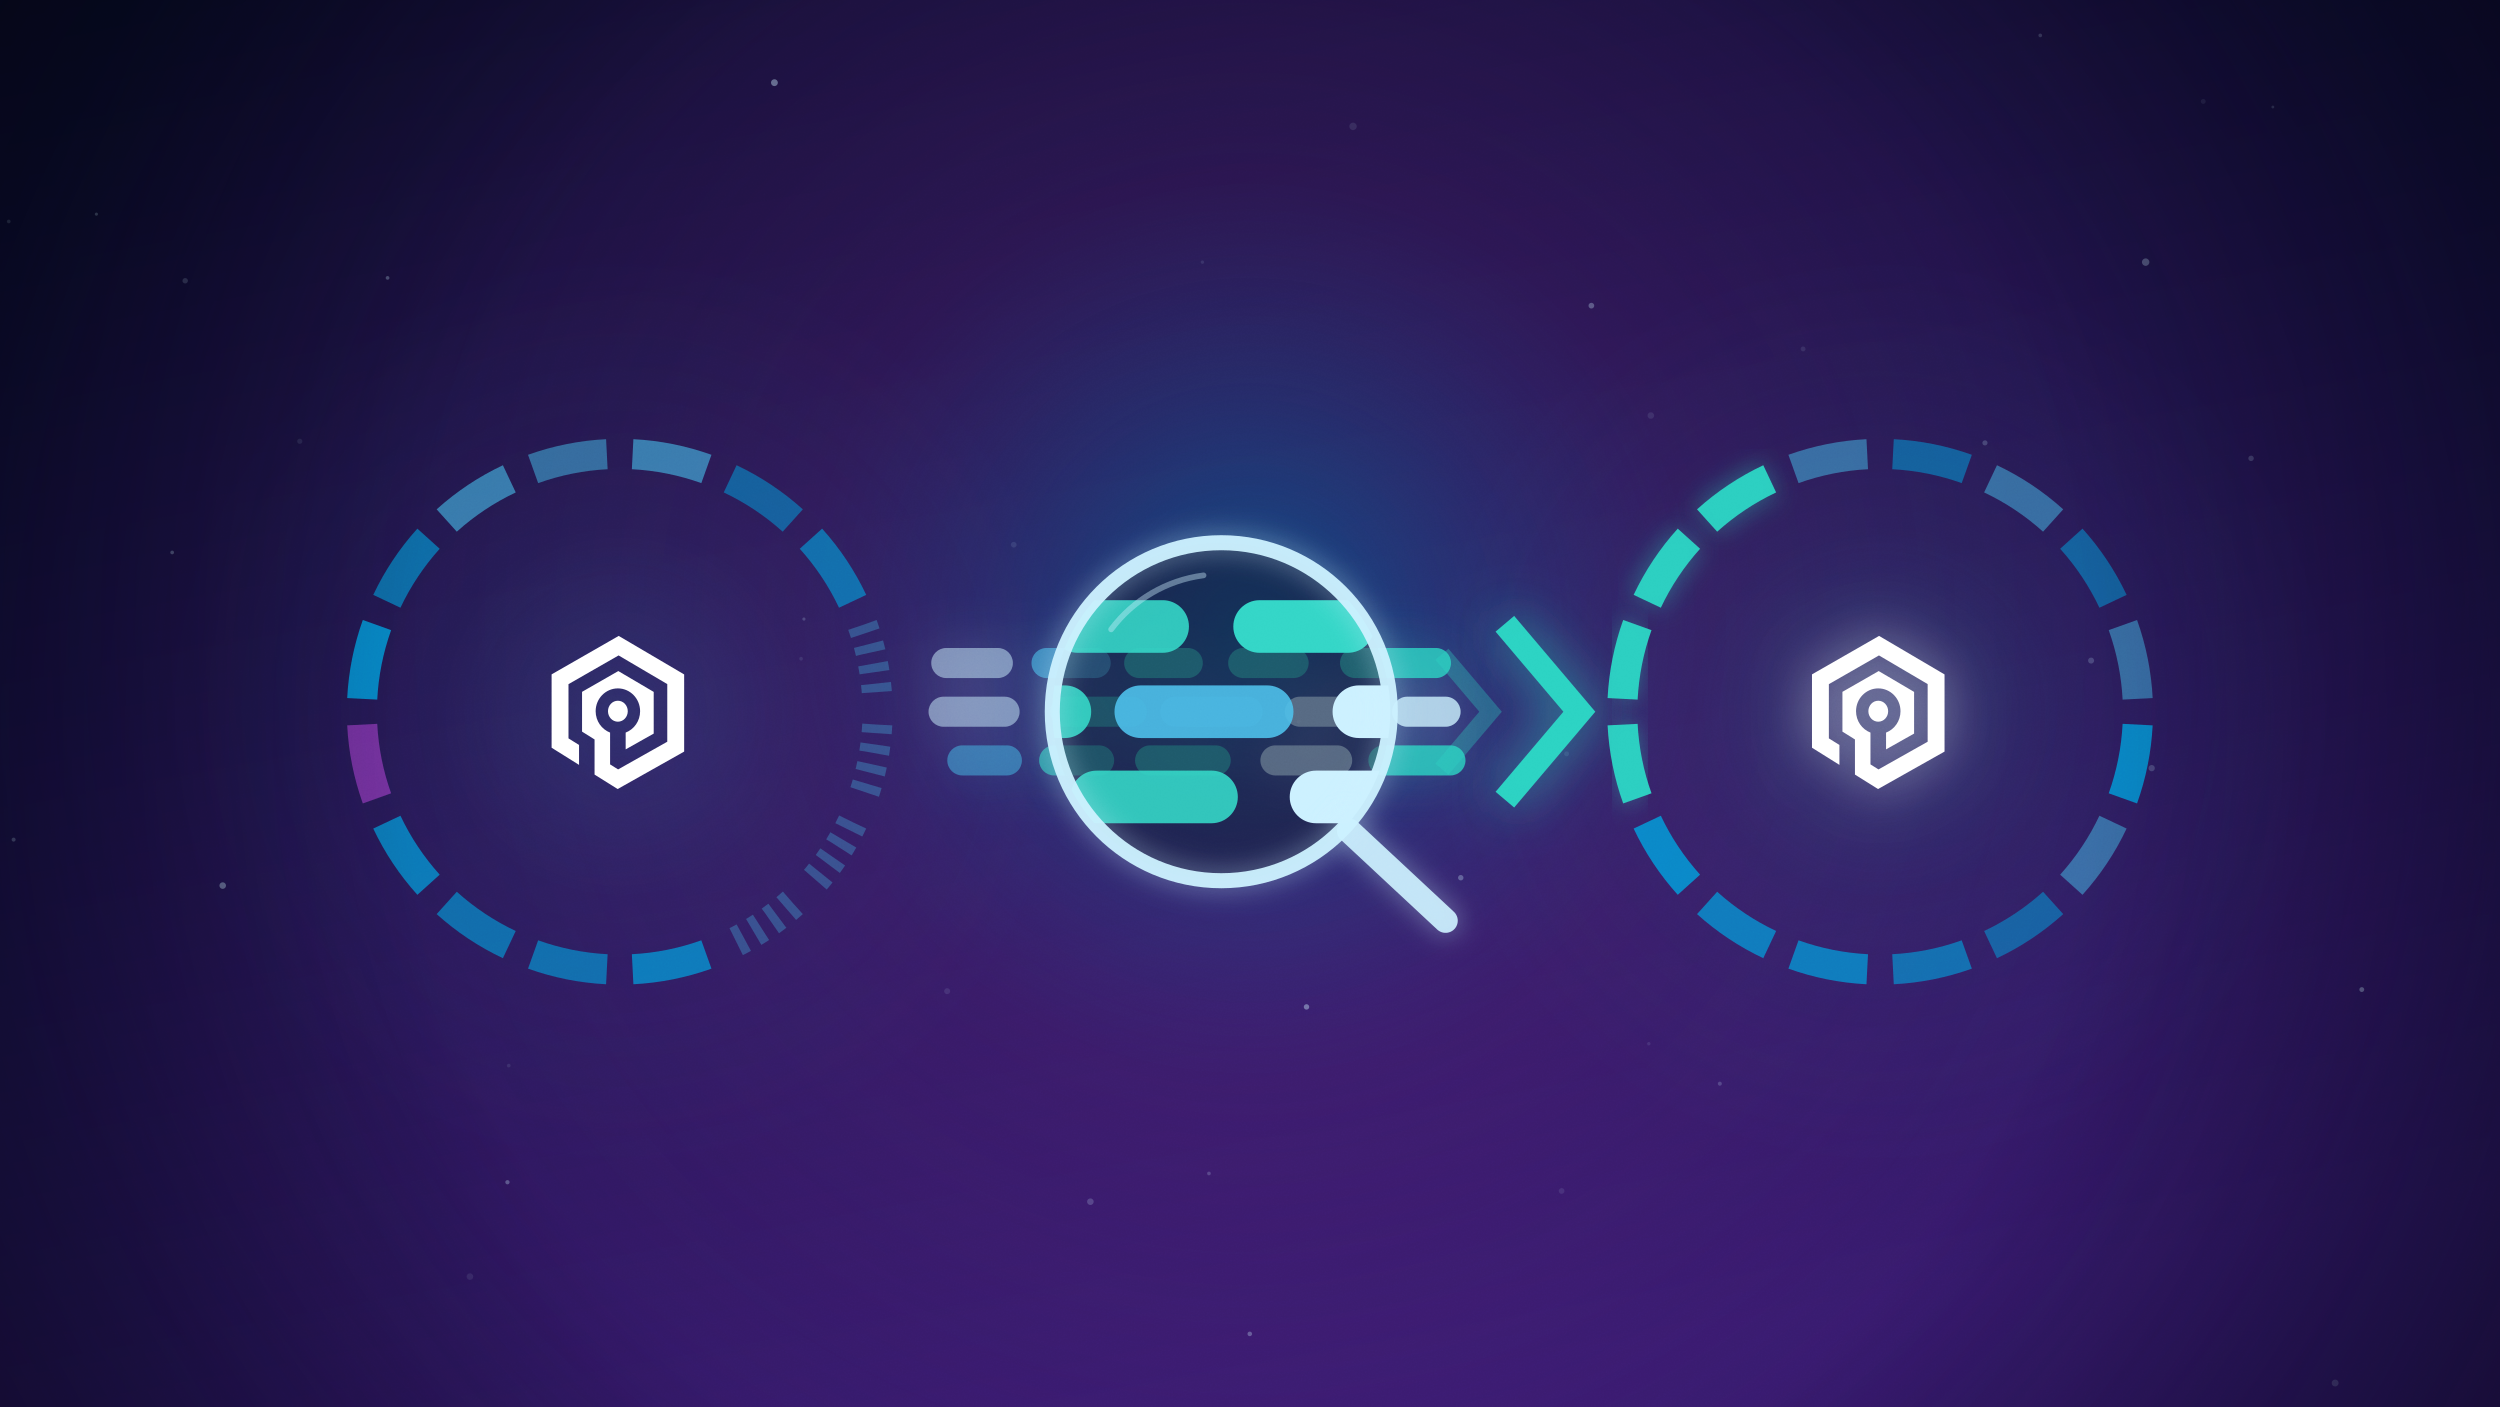
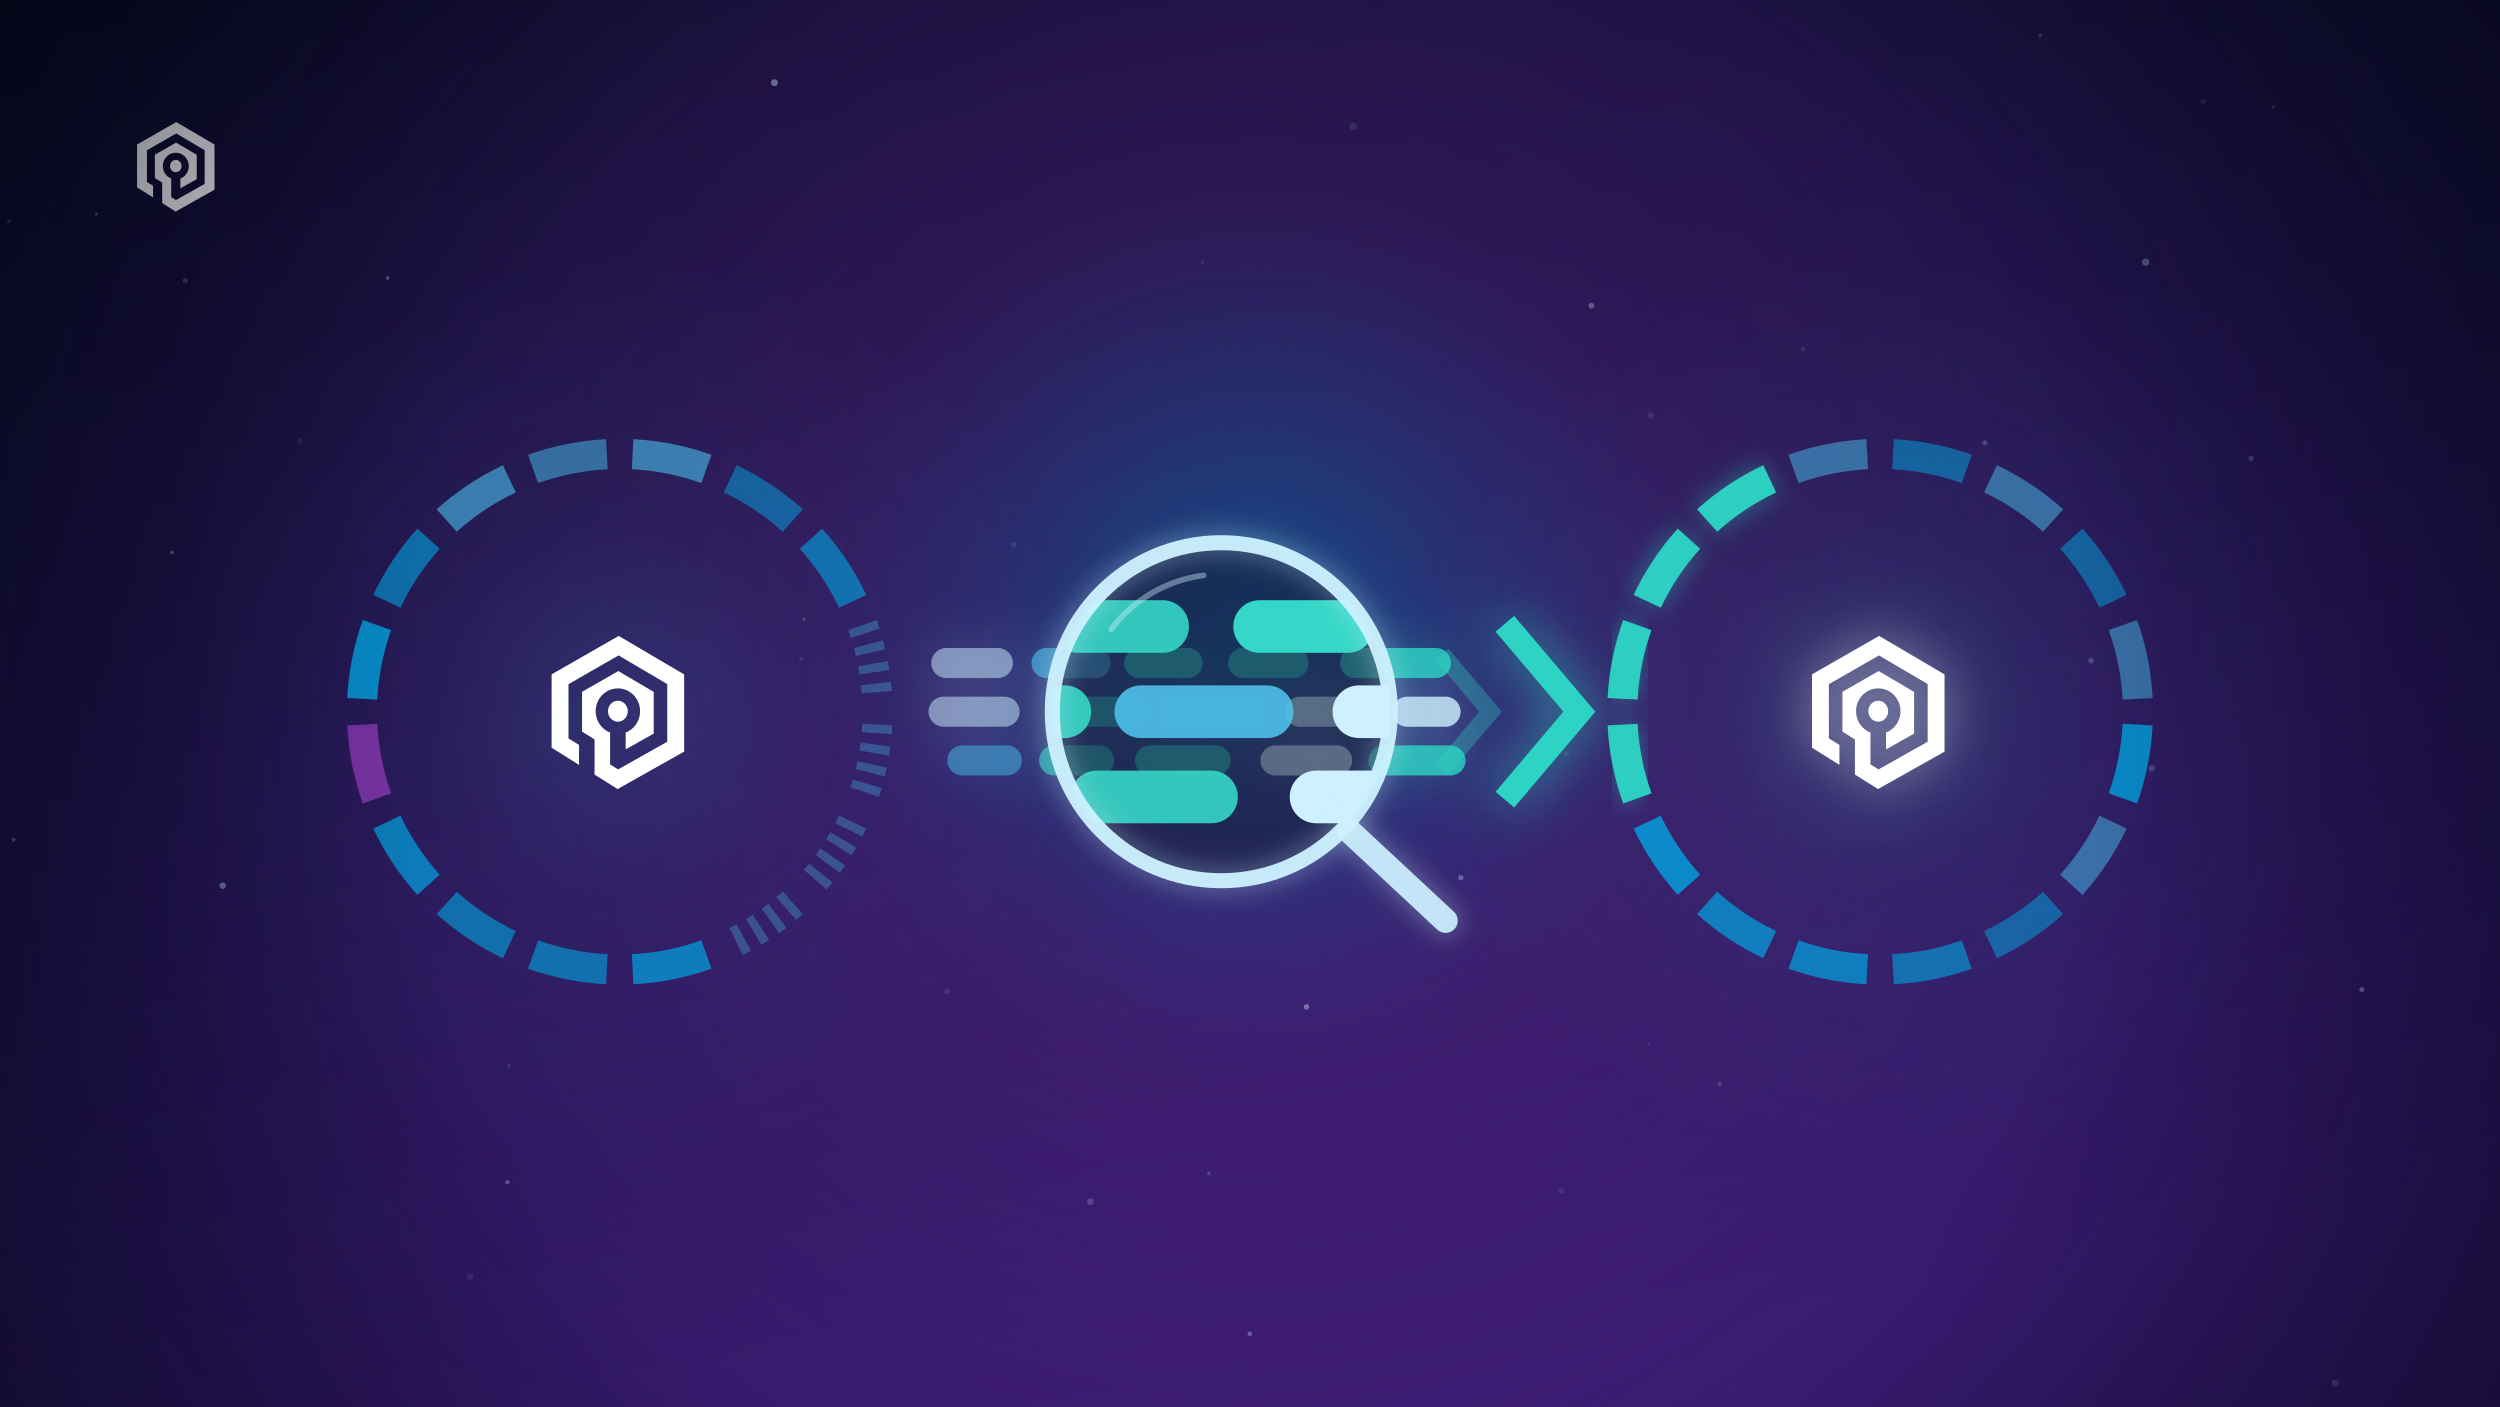
<svg xmlns="http://www.w3.org/2000/svg" width="1920" height="1080" viewBox="87.3 31.1 1745.5 981.8">
  <defs>
    <linearGradient id="sky" x1="0" y1="0" x2="0.32" y2="1">
      <stop offset="0" stop-color="#060A24" />
      <stop offset="0.48" stop-color="#171043" />
      <stop offset="1" stop-color="#301868" />
    </linearGradient>
    <radialGradient id="focus" gradientUnits="userSpaceOnUse" cx="960" cy="470" r="900">
      <stop offset="0" stop-color="#00A3E0" stop-opacity="0.42" />
      <stop offset="0.35" stop-color="#963CBD" stop-opacity="0.20" />
      <stop offset="1" stop-color="#963CBD" stop-opacity="0" />
    </radialGradient>
    <radialGradient id="vignette" gradientUnits="userSpaceOnUse" cx="960" cy="540" r="1180">
      <stop offset="0.5" stop-color="#03040F" stop-opacity="0" />
      <stop offset="1" stop-color="#03040F" stop-opacity="0.8" />
    </radialGradient>
    <radialGradient id="scrim">
      <stop offset="0" stop-color="#060A24" stop-opacity="0.72" />
      <stop offset="0.6" stop-color="#060A24" stop-opacity="0.45" />
      <stop offset="1" stop-color="#060A24" stop-opacity="0" />
    </radialGradient>
    <filter id="grain" x="0" y="0" width="100%" height="100%">
      <feTurbulence type="fractalNoise" baseFrequency="0.85" numOctaves="4" stitchTiles="stitch" />
      <feColorMatrix type="saturate" values="0" />
    </filter>
    <radialGradient id="h-cyan">
      <stop offset="0" stop-color="#46BDE9" stop-opacity="0.75" />
      <stop offset="0.4" stop-color="#46BDE9" stop-opacity="0.22" />
      <stop offset="1" stop-color="#46BDE9" stop-opacity="0" />
    </radialGradient>
    <radialGradient id="h-ice">
      <stop offset="0" stop-color="#CCF1FF" stop-opacity="0.75" />
      <stop offset="0.4" stop-color="#CCF1FF" stop-opacity="0.22" />
      <stop offset="1" stop-color="#CCF1FF" stop-opacity="0" />
    </radialGradient>
    <radialGradient id="h-mint">
      <stop offset="0" stop-color="#2CD5C4" stop-opacity="0.75" />
      <stop offset="0.4" stop-color="#2CD5C4" stop-opacity="0.22" />
      <stop offset="1" stop-color="#2CD5C4" stop-opacity="0" />
    </radialGradient>
    <radialGradient id="h-coral">
      <stop offset="0" stop-color="#F65275" stop-opacity="0.75" />
      <stop offset="0.4" stop-color="#F65275" stop-opacity="0.22" />
      <stop offset="1" stop-color="#F65275" stop-opacity="0" />
    </radialGradient>
    <radialGradient id="h-violet">
      <stop offset="0" stop-color="#963CBD" stop-opacity="0.75" />
      <stop offset="0.4" stop-color="#963CBD" stop-opacity="0.22" />
      <stop offset="1" stop-color="#963CBD" stop-opacity="0" />
    </radialGradient>
    <radialGradient id="h-gold">
      <stop offset="0" stop-color="#FFB81C" stop-opacity="0.75" />
      <stop offset="0.4" stop-color="#FFB81C" stop-opacity="0.22" />
      <stop offset="1" stop-color="#FFB81C" stop-opacity="0" />
    </radialGradient>
    <filter id="blur3" x="-70%" y="-70%" width="240%" height="240%">
      <feGaussianBlur stdDeviation="3" />
    </filter>
    <filter id="blur8" x="-70%" y="-70%" width="240%" height="240%">
      <feGaussianBlur stdDeviation="8" />
    </filter>
    <filter id="blur18" x="-70%" y="-70%" width="240%" height="240%">
      <feGaussianBlur stdDeviation="18" />
    </filter>
    <filter id="blur40" x="-70%" y="-70%" width="240%" height="240%">
      <feGaussianBlur stdDeviation="40" />
    </filter>
  </defs>
  <rect width="1920" height="1080" fill="url(#sky)" />
  <rect width="1920" height="1080" fill="url(#focus)" />
  <g>
    <circle cx="926.8" cy="214.1" r="1.2" fill="#CCF1FF" opacity="0.1" />
    <circle cx="959.9" cy="962.4" r="1.6" fill="#CCF1FF" opacity="0.3" />
    <circle cx="1239.9" cy="321.2" r="2.3" fill="#CCF1FF" opacity="0.1" />
    <circle cx="242.8" cy="649.4" r="2.3" fill="#CCF1FF" opacity="0.4" />
    <circle cx="646.6" cy="491" r="1.3" fill="#CCF1FF" opacity="0.1" />
    <circle cx="296.6" cy="339.2" r="1.8" fill="#CCF1FF" opacity="0.1" />
    <circle cx="748.6" cy="723.1" r="2.1" fill="#CCF1FF" opacity="0.1" />
    <circle cx="42.2" cy="819.9" r="1.9" fill="#CCF1FF" opacity="0.3" />
    <circle cx="1244.6" cy="1059.3" r="1.7" fill="#CCF1FF" opacity="0.2" />
    <circle cx="1013.8" cy="1024.7" r="1.4" fill="#CCF1FF" opacity="0.2" />
    <circle cx="441.6" cy="856.5" r="1.5" fill="#CCF1FF" opacity="0.3" />
    <circle cx="216.6" cy="227.1" r="1.9" fill="#CCF1FF" opacity="0.2" />
    <circle cx="1198.4" cy="244.5" r="2" fill="#CCF1FF" opacity="0.3" />
    <circle cx="1674.2" cy="105.8" r="1" fill="#CCF1FF" opacity="0.2" />
    <circle cx="1835.7" cy="348.8" r="2.4" fill="#CCF1FF" opacity="0.2" />
    <circle cx="628" cy="88.8" r="2.4" fill="#CCF1FF" opacity="0.4" />
    <circle cx="1585.4" cy="214.1" r="2.6" fill="#CCF1FF" opacity="0.3" />
    <circle cx="1238.5" cy="759.8" r="1.2" fill="#CCF1FF" opacity="0.1" />
    <circle cx="1288.1" cy="787.7" r="1.4" fill="#CCF1FF" opacity="0.2" />
    <circle cx="22.5" cy="920.5" r="2.3" fill="#CCF1FF" opacity="0.3" />
    <circle cx="1836" cy="741.9" r="1.1" fill="#CCF1FF" opacity="0.2" />
    <circle cx="1177.6" cy="862.6" r="2" fill="#CCF1FF" opacity="0.1" />
    <circle cx="1473.2" cy="340.3" r="1.8" fill="#CCF1FF" opacity="0.2" />
    <circle cx="256.9" cy="5.3" r="1.3" fill="#CCF1FF" opacity="0.2" />
    <circle cx="1181.1" cy="557.4" r="1.7" fill="#CCF1FF" opacity="0.1" />
    <circle cx="1890.5" cy="241.6" r="1.5" fill="#CCF1FF" opacity="0.2" />
    <circle cx="96.8" cy="617.3" r="1.4" fill="#CCF1FF" opacity="0.3" />
    <circle cx="1717.7" cy="996.7" r="2.4" fill="#CCF1FF" opacity="0.2" />
    <circle cx="1346.2" cy="274.7" r="1.7" fill="#CCF1FF" opacity="0.1" />
    <circle cx="993.9" cy="534.9" r="1.3" fill="#CCF1FF" opacity="0.3" />
    <circle cx="1589.6" cy="567.4" r="2.2" fill="#CCF1FF" opacity="0.2" />
    <circle cx="154.6" cy="180.6" r="1.1" fill="#CCF1FF" opacity="0.3" />
    <circle cx="24.5" cy="453.3" r="2.2" fill="#CCF1FF" opacity="0.1" />
    <circle cx="415.4" cy="922.4" r="2.3" fill="#CCF1FF" opacity="0.1" />
    <circle cx="999.5" cy="734.1" r="1.9" fill="#CCF1FF" opacity="0.4" />
    <circle cx="1492.4" cy="1020.1" r="2.1" fill="#CCF1FF" opacity="0.3" />
    <circle cx="1625.6" cy="101.9" r="1.7" fill="#CCF1FF" opacity="0.1" />
    <circle cx="10" cy="586" r="1.1" fill="#CCF1FF" opacity="0.2" />
    <circle cx="916.5" cy="15.9" r="1.8" fill="#CCF1FF" opacity="0.1" />
    <circle cx="1032" cy="119.3" r="2.6" fill="#CCF1FF" opacity="0.1" />
    <circle cx="992.9" cy="1043.2" r="1.8" fill="#CCF1FF" opacity="0.1" />
    <circle cx="1107.2" cy="643.9" r="1.9" fill="#CCF1FF" opacity="0.3" />
    <circle cx="93.4" cy="185.7" r="1.3" fill="#CCF1FF" opacity="0.2" />
    <circle cx="207.5" cy="416.8" r="1.3" fill="#CCF1FF" opacity="0.3" />
    <circle cx="1511.8" cy="55.8" r="1.3" fill="#CCF1FF" opacity="0.2" />
    <circle cx="442.5" cy="775.1" r="1.3" fill="#CCF1FF" opacity="0.1" />
    <circle cx="1736.3" cy="722" r="1.7" fill="#CCF1FF" opacity="0.4" />
    <circle cx="848.6" cy="870.1" r="2.3" fill="#CCF1FF" opacity="0.2" />
    <circle cx="648.6" cy="463.3" r="1.1" fill="#CCF1FF" opacity="0.2" />
    <circle cx="1698.7" cy="6.5" r="2.4" fill="#CCF1FF" opacity="0.2" />
    <circle cx="931.4" cy="850.4" r="1.3" fill="#CCF1FF" opacity="0.2" />
    <circle cx="1547.3" cy="492.3" r="2.1" fill="#CCF1FF" opacity="0.2" />
    <circle cx="1659" cy="351.1" r="1.9" fill="#CCF1FF" opacity="0.2" />
    <circle cx="795.1" cy="411.4" r="2" fill="#CCF1FF" opacity="0.1" />
    <circle cx="357.9" cy="225.1" r="1.3" fill="#CCF1FF" opacity="0.3" />
  </g>
  <circle cx="520" cy="528" r="320" fill="url(#h-cyan)" opacity="0.2" />
  <circle cx="1400" cy="528" r="320" fill="url(#h-mint)" opacity="0.22" />
  <clipPath id="lens">
    <circle cx="940" cy="528" r="118" />
  </clipPath>
  <g opacity="0.35" filter="url(#blur18)">
    <rect x="737.5" y="483.5" width="57" height="21" rx="10.5" fill="#CCF1FF" opacity="0.5" />
    <rect x="807.5" y="483.5" width="55.3" height="21" rx="10.5" fill="#46BDE9" opacity="0.6" />
    <rect x="872.2" y="483.5" width="54.9" height="21" rx="10.5" fill="#2CD5C4" opacity="0.7" />
    <rect x="944.8" y="483.5" width="56.2" height="21" rx="10.5" fill="#2CD5C4" opacity="0.7" />
    <rect x="1022.9" y="483.5" width="77.5" height="21" rx="10.5" fill="#2CD5C4" opacity="0.8" />
    <rect x="735.6" y="517.5" width="63.6" height="21" rx="10.5" fill="#CCF1FF" opacity="0.5" />
    <rect x="820.5" y="517.5" width="67.6" height="21" rx="10.5" fill="#2CD5C4" opacity="0.6" />
    <rect x="897.4" y="517.5" width="71.4" height="21" rx="10.5" fill="#46BDE9" opacity="0.7" />
    <rect x="984.4" y="517.5" width="51.3" height="21" rx="10.5" fill="#CCF1FF" opacity="0.8" />
    <rect x="1059.3" y="517.5" width="47.8" height="21" rx="10.5" fill="#CCF1FF" opacity="0.8" />
    <rect x="748.7" y="551.5" width="52.1" height="21" rx="10.5" fill="#46BDE9" opacity="0.5" />
    <rect x="812.8" y="551.5" width="52.4" height="21" rx="10.5" fill="#2CD5C4" opacity="0.6" />
    <rect x="879.8" y="551.5" width="66.8" height="21" rx="10.5" fill="#2CD5C4" opacity="0.7" />
    <rect x="967.3" y="551.5" width="64.1" height="21" rx="10.5" fill="#CCF1FF" opacity="0.8" />
    <rect x="1042.7" y="551.5" width="67.8" height="21" rx="10.5" fill="#2CD5C4" opacity="0.8" />
  </g>
  <g>
    <rect x="737.5" y="483.5" width="57" height="21" rx="10.5" fill="#CCF1FF" opacity="0.5" />
    <rect x="807.5" y="483.5" width="55.3" height="21" rx="10.5" fill="#46BDE9" opacity="0.6" />
    <rect x="872.2" y="483.5" width="54.9" height="21" rx="10.5" fill="#2CD5C4" opacity="0.7" />
    <rect x="944.8" y="483.5" width="56.2" height="21" rx="10.5" fill="#2CD5C4" opacity="0.7" />
    <rect x="1022.9" y="483.5" width="77.5" height="21" rx="10.5" fill="#2CD5C4" opacity="0.8" />
    <rect x="735.6" y="517.5" width="63.6" height="21" rx="10.5" fill="#CCF1FF" opacity="0.5" />
    <rect x="820.5" y="517.5" width="67.6" height="21" rx="10.5" fill="#2CD5C4" opacity="0.6" />
    <rect x="897.4" y="517.5" width="71.4" height="21" rx="10.5" fill="#46BDE9" opacity="0.7" />
    <rect x="984.4" y="517.5" width="51.3" height="21" rx="10.5" fill="#CCF1FF" opacity="0.8" />
    <rect x="1059.3" y="517.5" width="47.8" height="21" rx="10.5" fill="#CCF1FF" opacity="0.8" />
    <rect x="748.7" y="551.5" width="52.1" height="21" rx="10.5" fill="#46BDE9" opacity="0.5" />
    <rect x="812.8" y="551.5" width="52.4" height="21" rx="10.5" fill="#2CD5C4" opacity="0.6" />
    <rect x="879.8" y="551.5" width="66.8" height="21" rx="10.5" fill="#2CD5C4" opacity="0.7" />
    <rect x="967.3" y="551.5" width="64.1" height="21" rx="10.5" fill="#CCF1FF" opacity="0.8" />
    <rect x="1042.7" y="551.5" width="67.8" height="21" rx="10.5" fill="#2CD5C4" opacity="0.8" />
  </g>
  <path d="M 1094 487.9 L 1128 528 L 1094 568.1" fill="none" stroke="#2CD5C4" stroke-width="12" stroke-linejoin="miter" opacity="0.32" />
  <g filter="url(#blur18)" opacity="0.6">
    <path d="M 1138 466.6 L 1190 528 L 1138 589.4" fill="none" stroke="#2CD5C4" stroke-width="20" stroke-linejoin="miter" opacity="1" />
  </g>
  <path d="M 1138 466.6 L 1190 528 L 1138 589.4" fill="none" stroke="#2CD5C4" stroke-width="17" stroke-linejoin="miter" opacity="0.98" />
  <g clip-path="url(#lens)">
    <circle cx="940" cy="528" r="118" fill="#060A24" opacity="0.55" />
    <g transform="translate(940 528) scale(1.75) translate(-940 -528)">
      <rect x="737.5" y="483.5" width="57" height="21" rx="10.5" fill="#CCF1FF" opacity="0.8" />
      <rect x="807.5" y="483.5" width="55.3" height="21" rx="10.5" fill="#46BDE9" opacity="0.8" />
      <rect x="872.2" y="483.5" width="54.9" height="21" rx="10.5" fill="#2CD5C4" opacity="0.9" />
      <rect x="944.8" y="483.5" width="56.2" height="21" rx="10.5" fill="#2CD5C4" opacity="1" />
      <rect x="1022.9" y="483.5" width="77.5" height="21" rx="10.5" fill="#2CD5C4" opacity="1" />
      <rect x="735.6" y="517.5" width="63.6" height="21" rx="10.5" fill="#CCF1FF" opacity="0.8" />
      <rect x="820.5" y="517.5" width="67.6" height="21" rx="10.5" fill="#2CD5C4" opacity="0.9" />
      <rect x="897.4" y="517.5" width="71.4" height="21" rx="10.5" fill="#46BDE9" opacity="0.9" />
      <rect x="984.4" y="517.5" width="51.3" height="21" rx="10.5" fill="#CCF1FF" opacity="1" />
      <rect x="1059.3" y="517.5" width="47.8" height="21" rx="10.5" fill="#CCF1FF" opacity="1" />
      <rect x="748.7" y="551.5" width="52.1" height="21" rx="10.5" fill="#46BDE9" opacity="0.8" />
      <rect x="812.8" y="551.5" width="52.4" height="21" rx="10.5" fill="#2CD5C4" opacity="0.8" />
      <rect x="879.8" y="551.5" width="66.8" height="21" rx="10.5" fill="#2CD5C4" opacity="0.9" />
      <rect x="967.3" y="551.5" width="64.1" height="21" rx="10.5" fill="#CCF1FF" opacity="1" />
      <rect x="1042.7" y="551.5" width="67.8" height="21" rx="10.5" fill="#2CD5C4" opacity="1" />
    </g>
  </g>
  <circle cx="940" cy="528" r="118" fill="#CCF1FF" opacity="0.05" />
  <line x1="1029.3" y1="611.2" x2="1096.6" y2="673.9" stroke="#CCF1FF" stroke-width="22" stroke-linecap="round" opacity="0.3" filter="url(#blur8)" />
  <line x1="1029.3" y1="611.2" x2="1096.6" y2="673.9" stroke="#CCF1FF" stroke-width="17" stroke-linecap="round" opacity="0.92" />
  <circle cx="940" cy="528" r="118" fill="none" stroke="#CCF1FF" stroke-width="16" opacity="0.3" filter="url(#blur8)" />
  <circle cx="940" cy="528" r="118" fill="none" stroke="#CCF1FF" stroke-width="10.5" opacity="0.95" />
  <path d="M 863.1 470.5 A 96 96 0 0 1 927.6 432.8" fill="none" stroke="#CCF1FF" stroke-width="4" opacity="0.4" stroke-linecap="round" />
  <g>
    <path d="M 699.8 537 A 180 180 0 0 1 689.5 588.5" fill="none" stroke="#46BDE9" stroke-width="21" opacity="0.32" stroke-dasharray="6 8" />
    <path d="M 682.6 605.1 A 180 180 0 0 1 653.5 648.8" fill="none" stroke="#46BDE9" stroke-width="21" opacity="0.32" stroke-dasharray="6 8" />
    <path d="M 640.8 661.5 A 180 180 0 0 1 597.1 690.6" fill="none" stroke="#46BDE9" stroke-width="21" opacity="0.32" stroke-dasharray="6 8" />
    <path d="M 580.5 697.5 A 180 180 0 0 1 529 707.8" fill="none" stroke="#00A3E0" stroke-width="21" opacity="0.7" />
    <path d="M 511 707.8 A 180 180 0 0 1 459.5 697.5" fill="none" stroke="#00A3E0" stroke-width="21" opacity="0.6" />
    <path d="M 442.9 690.6 A 180 180 0 0 1 399.2 661.5" fill="none" stroke="#00A3E0" stroke-width="21" opacity="0.6" />
    <path d="M 386.5 648.8 A 180 180 0 0 1 357.4 605.1" fill="none" stroke="#00A3E0" stroke-width="21" opacity="0.7" />
    <path d="M 350.5 588.5 A 180 180 0 0 1 340.2 537" fill="none" stroke="#963CBD" stroke-width="21" opacity="0.7" />
    <path d="M 340.2 519 A 180 180 0 0 1 350.5 467.5" fill="none" stroke="#00A3E0" stroke-width="21" opacity="0.8" />
    <path d="M 357.4 450.9 A 180 180 0 0 1 386.5 407.2" fill="none" stroke="#00A3E0" stroke-width="21" opacity="0.6" />
    <path d="M 399.2 394.5 A 180 180 0 0 1 442.9 365.4" fill="none" stroke="#46BDE9" stroke-width="21" opacity="0.6" />
    <path d="M 459.5 358.5 A 180 180 0 0 1 511 348.2" fill="none" stroke="#46BDE9" stroke-width="21" opacity="0.5" />
    <path d="M 529 348.2 A 180 180 0 0 1 580.5 358.5" fill="none" stroke="#46BDE9" stroke-width="21" opacity="0.6" />
    <path d="M 597.1 365.4 A 180 180 0 0 1 640.8 394.5" fill="none" stroke="#00A3E0" stroke-width="21" opacity="0.5" />
    <path d="M 653.5 407.2 A 180 180 0 0 1 682.6 450.9" fill="none" stroke="#00A3E0" stroke-width="21" opacity="0.6" />
    <path d="M 689.5 467.5 A 180 180 0 0 1 699.8 519" fill="none" stroke="#46BDE9" stroke-width="21" opacity="0.32" stroke-dasharray="6 8" />
  </g>
  <g>
    <path d="M 1579.8 537 A 180 180 0 0 1 1569.5 588.5" fill="none" stroke="#00A3E0" stroke-width="21" opacity="0.8" />
    <path d="M 1562.6 605.1 A 180 180 0 0 1 1533.5 648.8" fill="none" stroke="#46BDE9" stroke-width="21" opacity="0.5" />
    <path d="M 1520.8 661.5 A 180 180 0 0 1 1477.1 690.6" fill="none" stroke="#00A3E0" stroke-width="21" opacity="0.5" />
    <path d="M 1460.5 697.5 A 180 180 0 0 1 1409 707.8" fill="none" stroke="#00A3E0" stroke-width="21" opacity="0.6" />
    <path d="M 1391 707.8 A 180 180 0 0 1 1339.5 697.5" fill="none" stroke="#00A3E0" stroke-width="21" opacity="0.7" />
    <path d="M 1322.9 690.6 A 180 180 0 0 1 1279.2 661.5" fill="none" stroke="#00A3E0" stroke-width="21" opacity="0.7" />
    <path d="M 1266.5 648.8 A 180 180 0 0 1 1237.4 605.1" fill="none" stroke="#00A3E0" stroke-width="21" opacity="0.8" />
    <path d="M 1230.5 588.5 A 180 180 0 0 1 1220.2 537" fill="none" stroke="#2CD5C4" stroke-width="25" opacity="0.35" filter="url(#blur8)" />
    <path d="M 1230.5 588.5 A 180 180 0 0 1 1220.2 537" fill="none" stroke="#2CD5C4" stroke-width="21" opacity="0.95" />
    <path d="M 1220.2 519 A 180 180 0 0 1 1230.5 467.5" fill="none" stroke="#2CD5C4" stroke-width="25" opacity="0.35" filter="url(#blur8)" />
    <path d="M 1220.2 519 A 180 180 0 0 1 1230.5 467.5" fill="none" stroke="#2CD5C4" stroke-width="21" opacity="0.95" />
    <path d="M 1237.4 450.9 A 180 180 0 0 1 1266.5 407.2" fill="none" stroke="#2CD5C4" stroke-width="25" opacity="0.35" filter="url(#blur8)" />
    <path d="M 1237.4 450.9 A 180 180 0 0 1 1266.5 407.2" fill="none" stroke="#2CD5C4" stroke-width="21" opacity="0.95" />
    <path d="M 1279.2 394.5 A 180 180 0 0 1 1322.9 365.4" fill="none" stroke="#2CD5C4" stroke-width="25" opacity="0.35" filter="url(#blur8)" />
    <path d="M 1279.2 394.5 A 180 180 0 0 1 1322.9 365.4" fill="none" stroke="#2CD5C4" stroke-width="21" opacity="0.95" />
    <path d="M 1339.5 358.5 A 180 180 0 0 1 1391 348.2" fill="none" stroke="#46BDE9" stroke-width="21" opacity="0.5" />
    <path d="M 1409 348.2 A 180 180 0 0 1 1460.5 358.5" fill="none" stroke="#00A3E0" stroke-width="21" opacity="0.5" />
    <path d="M 1477.1 365.4 A 180 180 0 0 1 1520.8 394.5" fill="none" stroke="#46BDE9" stroke-width="21" opacity="0.5" />
    <path d="M 1533.5 407.2 A 180 180 0 0 1 1562.6 450.9" fill="none" stroke="#00A3E0" stroke-width="21" opacity="0.5" />
    <path d="M 1569.5 467.5 A 180 180 0 0 1 1579.8 519" fill="none" stroke="#46BDE9" stroke-width="21" opacity="0.5" />
  </g>
  <g>
    <g transform="translate(470.9 472) scale(1.5342)">
      <path d="M 13.482 60.695 L 0.998 52.884 L 0.998 19.503 L 31.528 2.001 L 61.318 19.532 L 61.318 54.645 L 31.055 71.689 L 20.548 65.116 L 20.548 51.041 L 20.548 49.12 L 14.852 45.556 L 14.852 27.453 L 31.346 17.997 L 47.464 27.482 L 47.464 46.451 L 34.703 53.638 L 34.703 45.999 C 38.529 44.526 41.274 40.739 41.274 36.27 C 41.274 30.511 36.713 25.884 31.158 25.884 C 25.603 25.884 21.042 30.511 21.042 36.27 C 21.042 40.739 23.787 44.526 27.612 45.999 L 27.612 60.474 L 31.261 62.756 L 53.635 50.155 L 53.635 23.925 L 31.477 10.885 L 8.681 23.954 L 8.681 48.629 L 13.482 51.633 L 13.482 60.695 Z M 31.158 31.498 C 33.672 31.498 35.66 33.664 35.66 36.27 C 35.66 38.877 33.672 41.043 31.158 41.043 C 28.644 41.043 26.656 38.877 26.656 36.27 C 26.656 33.664 28.644 31.498 31.158 31.498 Z" fill="#FFFFFF" fill-rule="evenodd" />
    </g>
  </g>
  <g filter="url(#blur18)" opacity="0.5">
    <g transform="translate(1350.9 472) scale(1.5342)">
      <path d="M 13.482 60.695 L 0.998 52.884 L 0.998 19.503 L 31.528 2.001 L 61.318 19.532 L 61.318 54.645 L 31.055 71.689 L 20.548 65.116 L 20.548 51.041 L 20.548 49.12 L 14.852 45.556 L 14.852 27.453 L 31.346 17.997 L 47.464 27.482 L 47.464 46.451 L 34.703 53.638 L 34.703 45.999 C 38.529 44.526 41.274 40.739 41.274 36.27 C 41.274 30.511 36.713 25.884 31.158 25.884 C 25.603 25.884 21.042 30.511 21.042 36.27 C 21.042 40.739 23.787 44.526 27.612 45.999 L 27.612 60.474 L 31.261 62.756 L 53.635 50.155 L 53.635 23.925 L 31.477 10.885 L 8.681 23.954 L 8.681 48.629 L 13.482 51.633 L 13.482 60.695 Z M 31.158 31.498 C 33.672 31.498 35.66 33.664 35.66 36.27 C 35.66 38.877 33.672 41.043 31.158 41.043 C 28.644 41.043 26.656 38.877 26.656 36.27 C 26.656 33.664 28.644 31.498 31.158 31.498 Z" fill="#FFFFFF" fill-rule="evenodd" />
    </g>
  </g>
  <g>
    <g transform="translate(1350.9 472) scale(1.5342)">
      <path d="M 13.482 60.695 L 0.998 52.884 L 0.998 19.503 L 31.528 2.001 L 61.318 19.532 L 61.318 54.645 L 31.055 71.689 L 20.548 65.116 L 20.548 51.041 L 20.548 49.12 L 14.852 45.556 L 14.852 27.453 L 31.346 17.997 L 47.464 27.482 L 47.464 46.451 L 34.703 53.638 L 34.703 45.999 C 38.529 44.526 41.274 40.739 41.274 36.27 C 41.274 30.511 36.713 25.884 31.158 25.884 C 25.603 25.884 21.042 30.511 21.042 36.27 C 21.042 40.739 23.787 44.526 27.612 45.999 L 27.612 60.474 L 31.261 62.756 L 53.635 50.155 L 53.635 23.925 L 31.477 10.885 L 8.681 23.954 L 8.681 48.629 L 13.482 51.633 L 13.482 60.695 Z M 31.158 31.498 C 33.672 31.498 35.66 33.664 35.66 36.27 C 35.66 38.877 33.672 41.043 31.158 41.043 C 28.644 41.043 26.656 38.877 26.656 36.27 C 26.656 33.664 28.644 31.498 31.158 31.498 Z" fill="#FFFFFF" fill-rule="evenodd" />
    </g>
  </g>
+   <g opacity="0.92">
+     <g transform="translate(182.1 114.5) scale(0.8966)">
+       <path d="M 13.482 60.695 L 0.998 52.884 L 0.998 19.503 L 31.528 2.001 L 61.318 19.532 L 61.318 54.645 L 31.055 71.689 L 20.548 65.116 L 20.548 51.041 L 20.548 49.12 L 14.852 45.556 L 14.852 27.453 L 31.346 17.997 L 47.464 27.482 L 47.464 46.451 L 34.703 53.638 L 34.703 45.999 C 38.529 44.526 41.274 40.739 41.274 36.27 C 41.274 30.511 36.713 25.884 31.158 25.884 C 25.603 25.884 21.042 30.511 21.042 36.27 C 21.042 40.739 23.787 44.526 27.612 45.999 L 27.612 60.474 L 31.261 62.756 L 53.635 50.155 L 53.635 23.925 L 31.477 10.885 L 8.681 23.954 L 8.681 48.629 L 13.482 51.633 L 13.482 60.695 Z M 31.158 31.498 C 33.672 31.498 35.66 33.664 35.66 36.27 C 35.66 38.877 33.672 41.043 31.158 41.043 C 28.644 41.043 26.656 38.877 26.656 36.27 C 26.656 33.664 28.644 31.498 31.158 31.498 Z" fill="#FFFFFF" fill-rule="evenodd" />
+     </g>
+   </g>
  <rect width="1920" height="1080" fill="url(#vignette)" />
  <rect width="1920" height="1080" filter="url(#grain)" opacity="0.055" style="mix-blend-mode:overlay" />
</svg>
